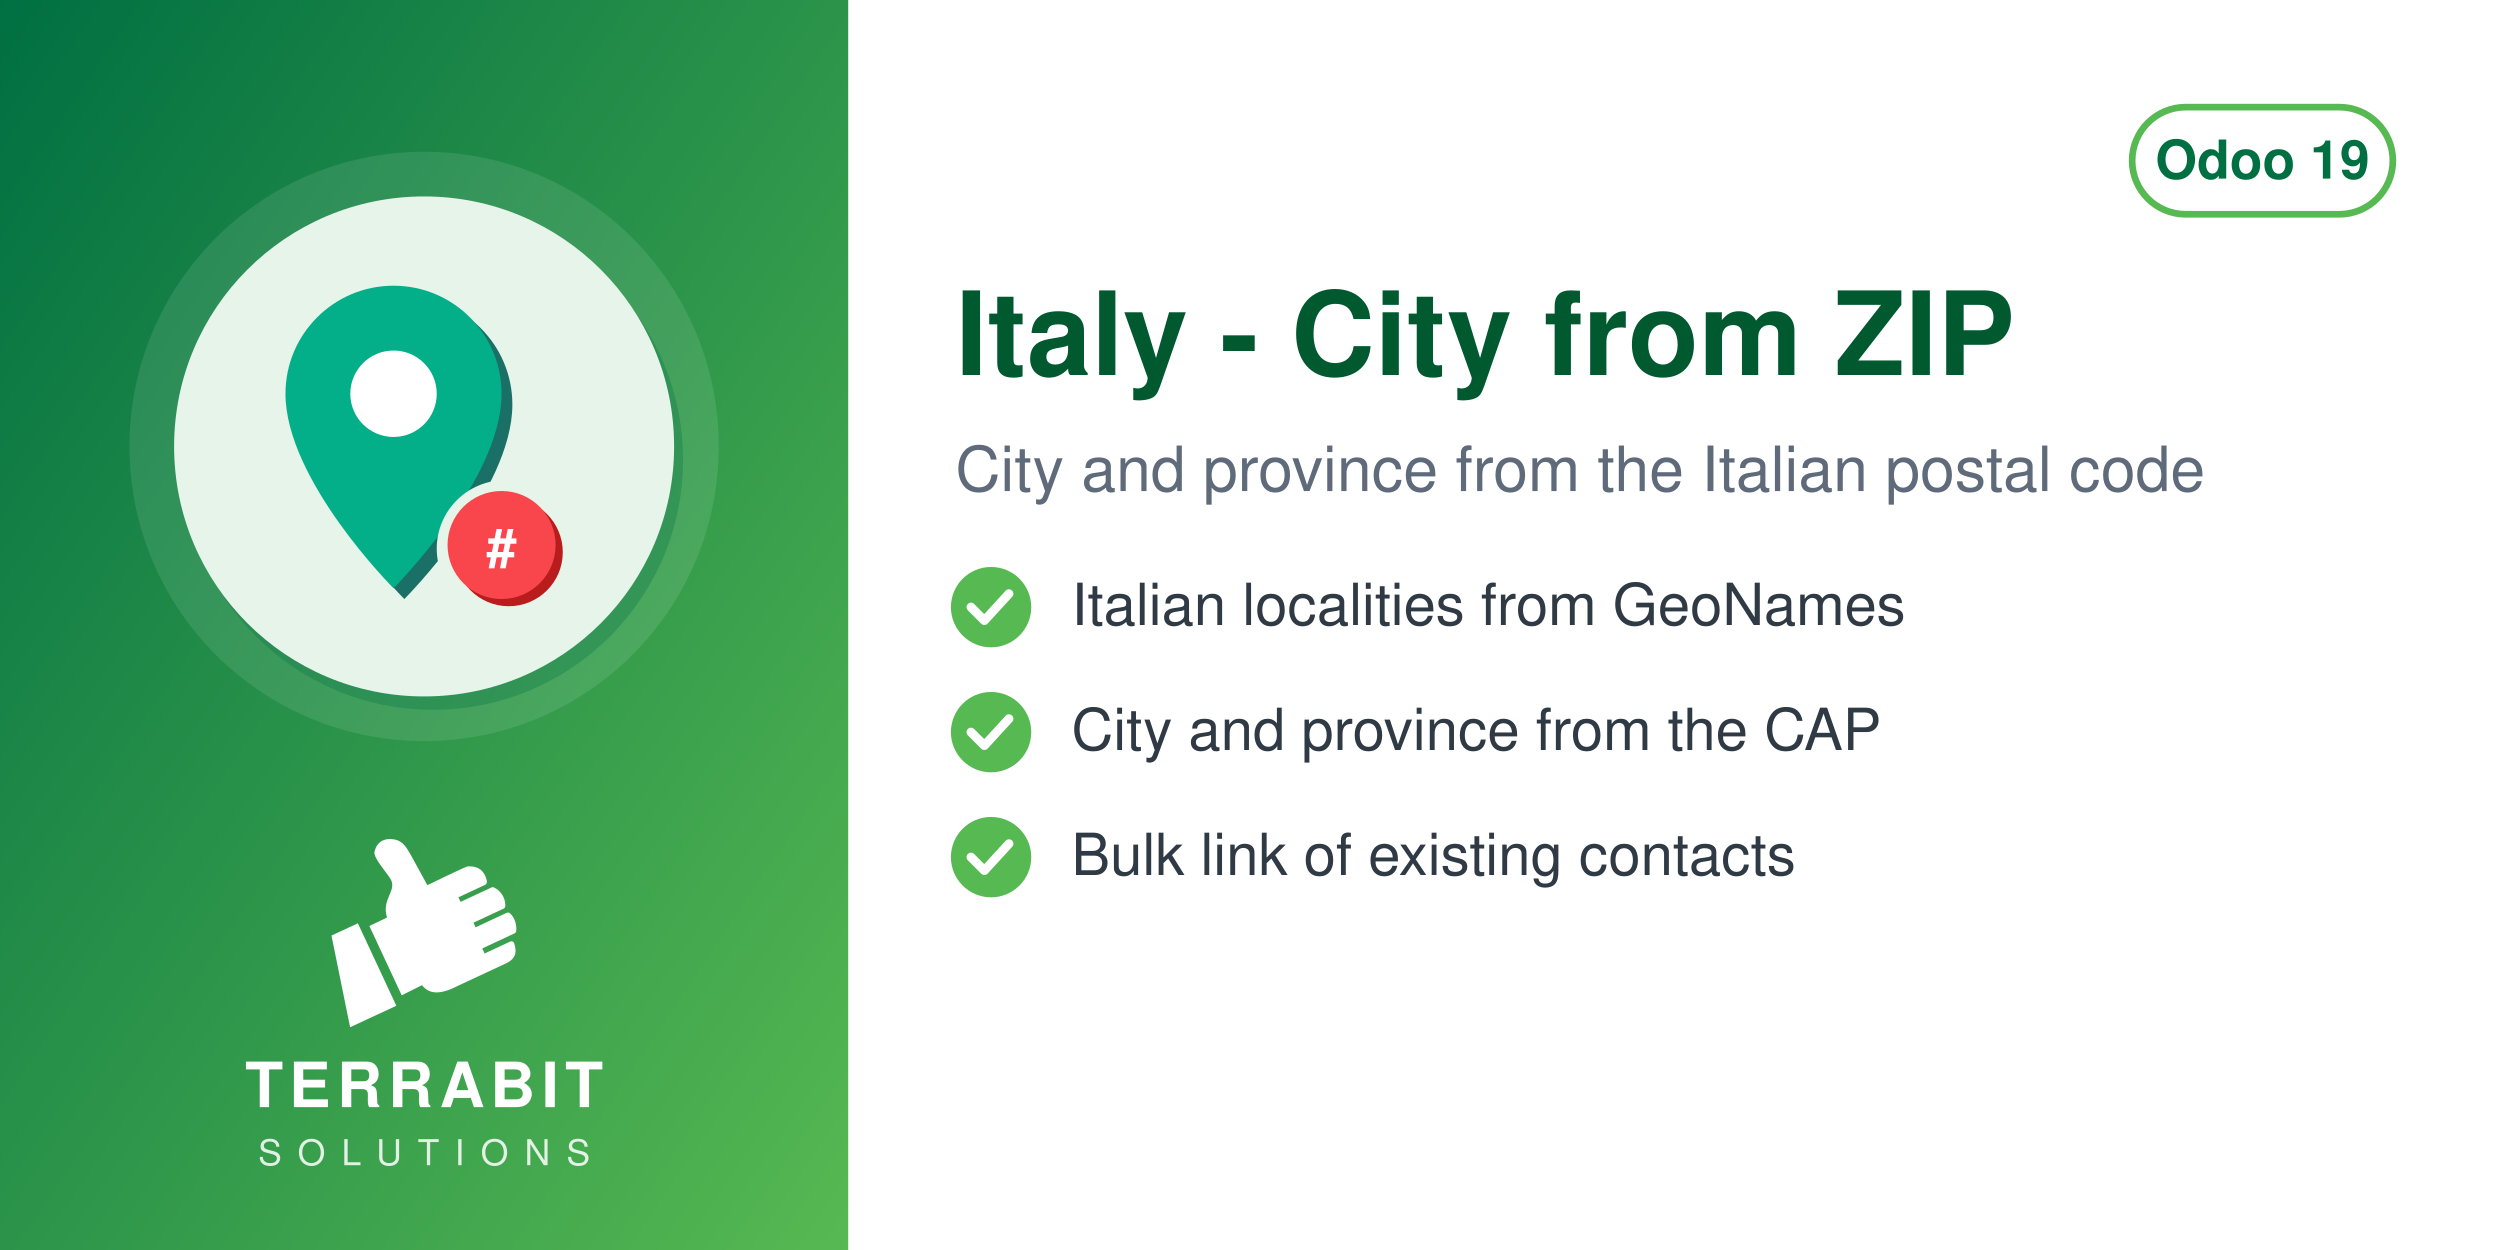
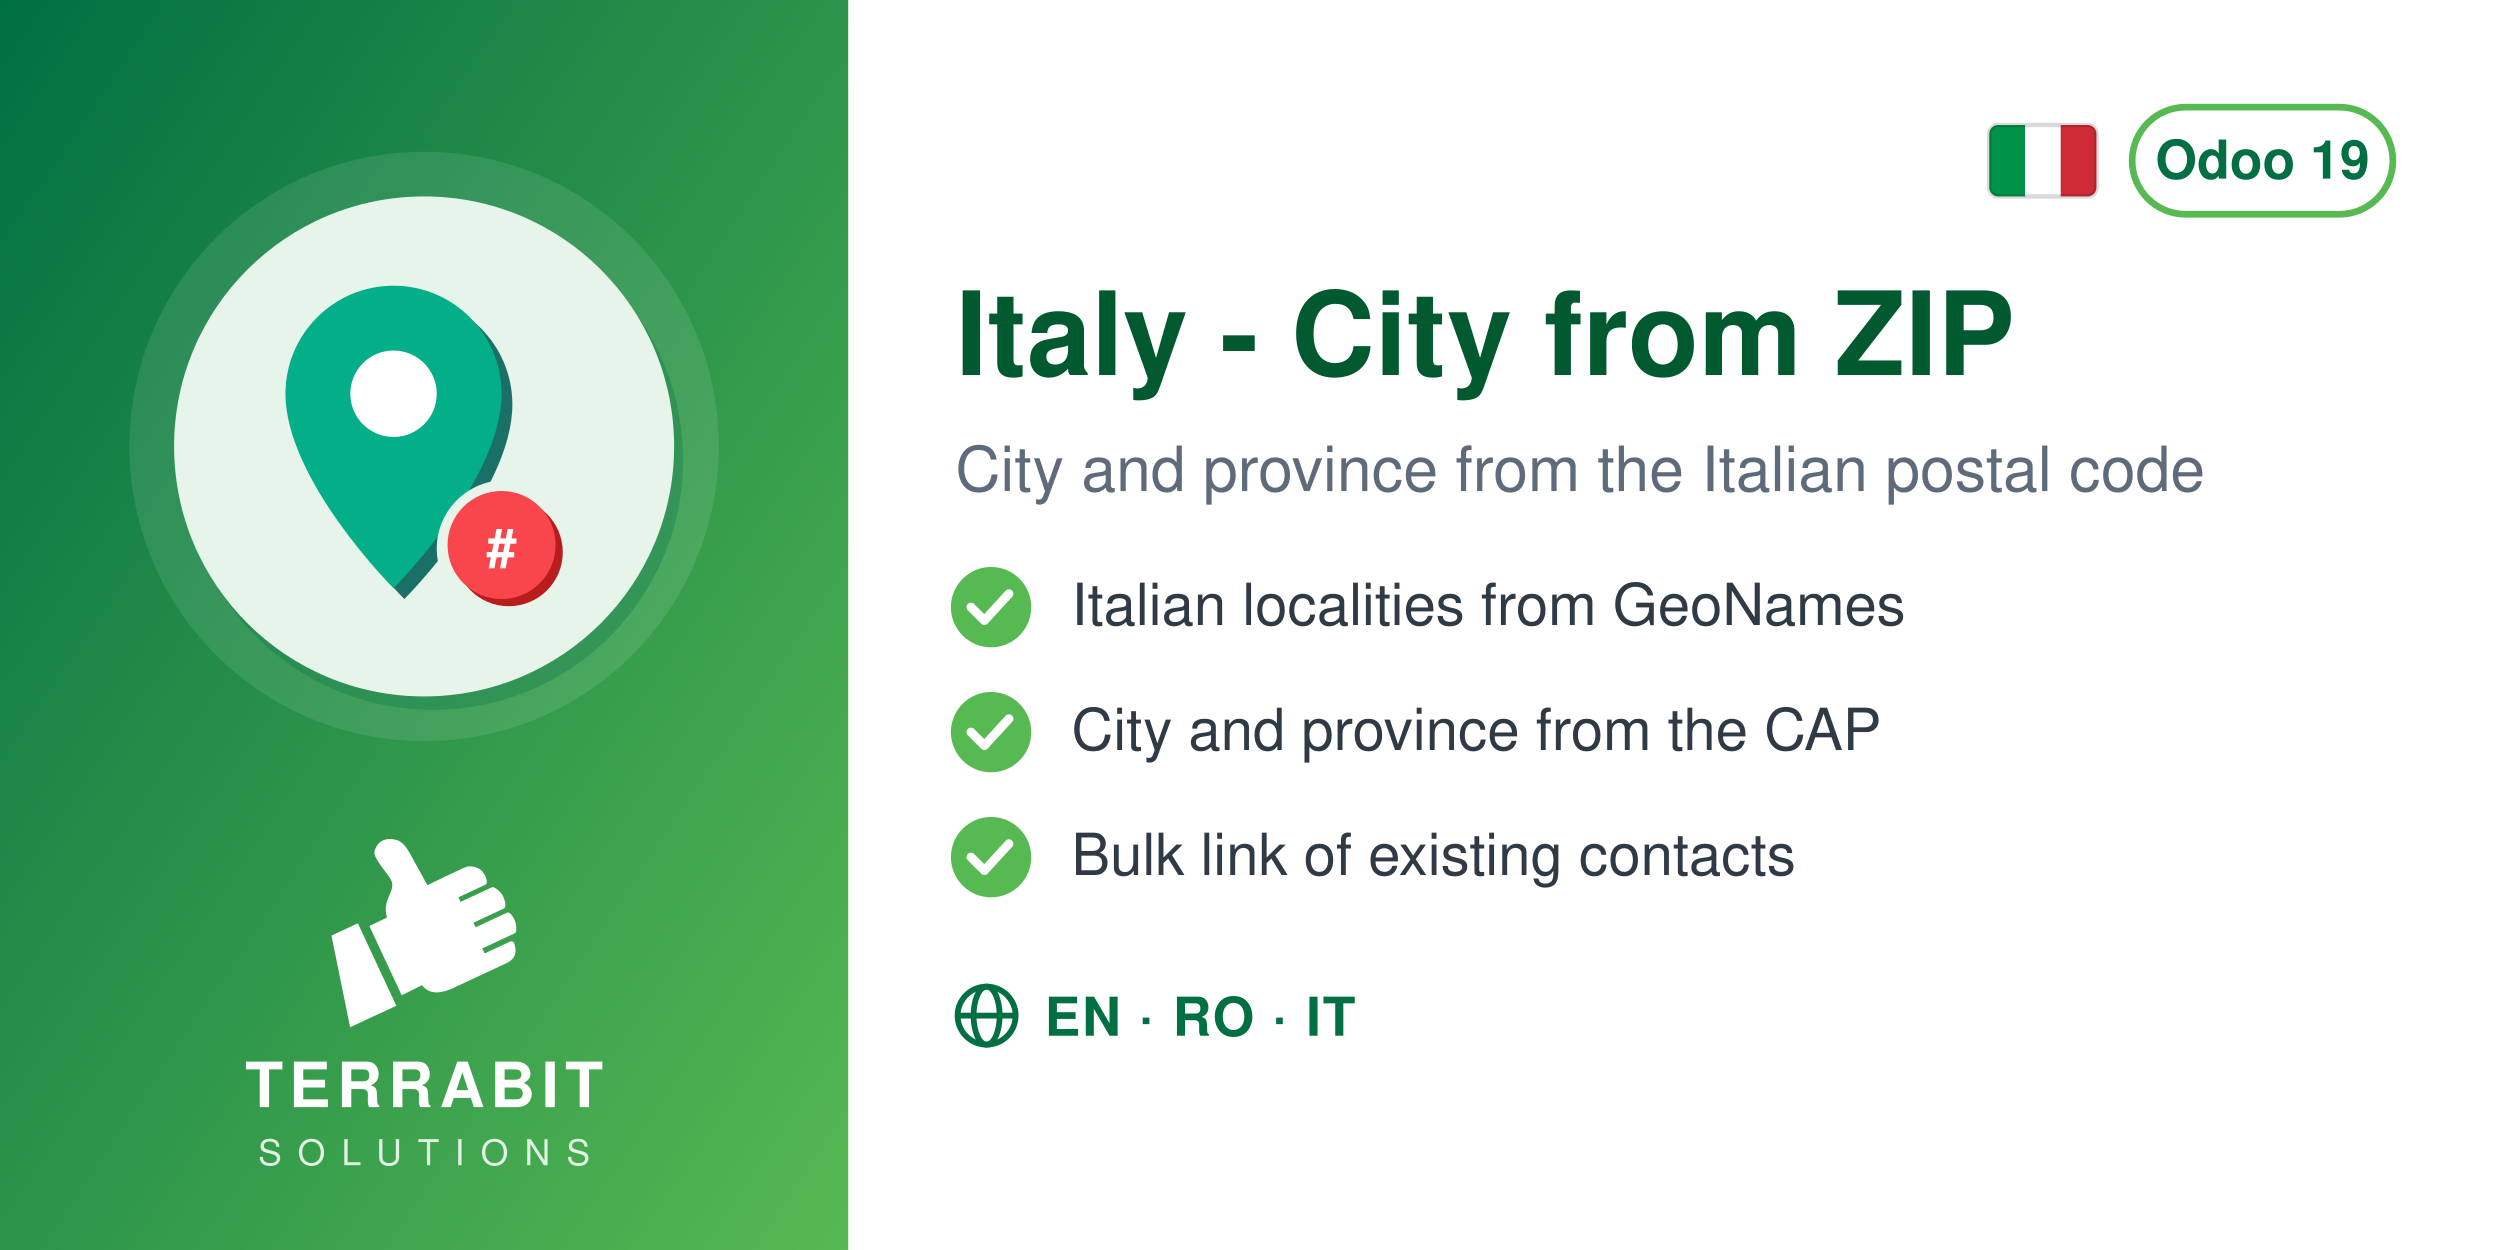
<svg xmlns="http://www.w3.org/2000/svg" width="560" height="280" viewBox="0 0 560 280">
  <defs>
    <linearGradient id="g" x1="0" y1="0" x2="1" y2="1">
      <stop offset="0" stop-color="#006F42" />
      <stop offset="1" stop-color="#57B952" />
    </linearGradient>
  </defs>
  <rect width="560" height="280" fill="#FFFFFF" />
  <rect width="190" height="280" fill="url(#g)" />
  <circle cx="95.0" cy="100" r="66" fill="white" opacity="0.10" />
  <circle cx="97.0" cy="103" r="56" fill="#006F42" opacity="0.30" />
  <circle cx="95.0" cy="100" r="56" fill="#E6F4EA" />
  <svg x="54.0" y="59.0" width="82" height="82" viewBox="0 0 100 100" preserveAspectRatio="xMidYMid meet">
    <g transform="translate(-3.61,2.16) scale(0.9838)">
      <defs>
        <mask id="mi-cut" maskUnits="userSpaceOnUse" x="-20" y="-20" width="140" height="140">
          <rect x="-20" y="-20" width="140" height="140" fill="#fff" />
          <circle cx="77" cy="77" r="19" fill="#000" />
        </mask>
      </defs>
      <g mask="url(#mi-cut)">
        <g transform="translate(3,3)" fill="#1A6F66">
          <path d="M46,4 a30,30 0 0 1 30,30 c0,24 -30,54 -30,54 c0,0 -30,-30 -30,-54 a30,30 0 0 1 30,-30z" />
        </g>
        <g fill="#03AF89">
          <path d="M46,4 a30,30 0 0 1 30,30 c0,24 -30,54 -30,54 c0,0 -30,-30 -30,-54 a30,30 0 0 1 30,-30z" />
        </g>
        <circle cx="46" cy="34" r="12" fill="#FFFFFF" />
      </g>
      <circle cx="78" cy="78" r="15" fill="#B91C1C" />
      <circle cx="76" cy="76" r="15" fill="#F9464C" />
      <text x="76" y="82" font-family="Helvetica, Arial, sans-serif" font-weight="bold" font-size="15" fill="#FFFFFF" text-anchor="middle">#</text>
    </g>
  </svg>
  <svg x="72.0" y="186" width="46" height="46" viewBox="4045 2535 3400 3400" preserveAspectRatio="xMidYMid meet">
    <path fill="#FFFFFF" d="M4648.32 4073.59l636.59 1365.17 -765.09 355.96 -308.63 -1517.87 437.13 -203.26zm725.61 1192.32l336.75 -167.88c105.65,140.85 282.69,170.72 576.82,18.8l819.92 -382.33c181.4,-90.13 164.26,-214.57 130.07,-328.43 -4.28,-14.25 -13.68,-24.81 -27.34,-30.7 -13.67,-5.89 -27.61,-5.11 -41.09,1.18l-422.32 196.93 -39.04 -83.72 538.07 -250.91c16.64,-7.76 24.7,-27.69 25.58,-46.04 6.48,-134.33 -44.36,-230.89 -105.84,-285.23 -15.2,-13.44 -35.71,-15.59 -54.12,-7l-513.92 239.64 -35.6 -76.34 506.31 -236.1c17.69,-8.25 22.52,-36.93 21.83,-56.45 -4.1,-117.31 -67.62,-232.74 -187.72,-290.66 -13.94,-6.72 -28.64,-6.36 -42.69,0.19l-511.21 238.38 -35.37 -75.86 448.98 -209.36c20.44,-9.53 25.81,-42.28 21.02,-64.32 -41.02,-189.07 -167.92,-247.8 -318.14,-237.87 -29.39,1.94 -589.86,273.16 -665.95,310.54l-281.84 -513.57c-59.06,-93.13 -112.7,-221.7 -276.47,-245.13 -211.24,-30.22 -291.56,94.38 -316.89,203.13 -25.32,108.75 223.84,365.99 276.05,473.69 85.52,184.27 -161.86,318.11 -68.41,617.99l-292.54 139.94 535.09 1147.51z" />
  </svg>
  <text x="95.0" y="248" text-anchor="middle" font-family="Helvetica,Arial,sans-serif" font-size="14" font-weight="800" letter-spacing="1.4" fill="white">TERRABIT</text>
  <text x="95.0" y="261" text-anchor="middle" font-family="Helvetica,Arial,sans-serif" font-size="8" font-weight="500" letter-spacing="3.6" fill="white" opacity="0.85">SOLUTIONS</text>
  <g>
    <rect x="477.6" y="24" width="58.4" height="24" rx="12" fill="none" stroke="#57B952" stroke-width="1.5" />
    <text x="506.8" y="40" text-anchor="middle" font-family="Helvetica,Arial,sans-serif" font-size="12" font-weight="700" fill="#006F42">Odoo 19</text>
  </g>
+   <g>
+     <clipPath id="flag-it">
+       <rect x="445.6" y="28.0" width="24" height="16" rx="2" />
+     </clipPath>
+     <g clip-path="url(#flag-it)">
+       <rect x="445.6" y="28.0" width="8.2" height="16" fill="#009246" />
+       <rect x="453.6" y="28.0" width="8.2" height="16" fill="#FFFFFF" />
+       <rect x="461.6" y="28.0" width="8.2" height="16" fill="#CE2B37" />
+     </g>
+     <rect x="445.6" y="28.0" width="24" height="16" rx="2" fill="none" stroke="#000000" stroke-opacity="0.15" stroke-width="1" />
+   </g>
  <text x="214" y="84" font-family="Helvetica,Arial,sans-serif" font-size="26" font-weight="700" fill="#00592F">Italy - City from ZIP</text>
  <text x="214" y="110" font-family="Helvetica,Arial,sans-serif" font-size="14" fill="#5F6B7A">City and province from the Italian postal code</text>
  <circle cx="222" cy="136" r="9" fill="#57B952" />
  <path d="M217.5 136 l3 3 l5.5 -6" fill="none" stroke="white" stroke-width="2" stroke-linecap="round" stroke-linejoin="round" />
  <text x="240" y="140" font-family="Helvetica,Arial,sans-serif" font-size="13" fill="#2F3A45">Italian localities from GeoNames</text>
  <circle cx="222" cy="164" r="9" fill="#57B952" />
  <path d="M217.5 164 l3 3 l5.5 -6" fill="none" stroke="white" stroke-width="2" stroke-linecap="round" stroke-linejoin="round" />
  <text x="240" y="168" font-family="Helvetica,Arial,sans-serif" font-size="13" fill="#2F3A45">City and province from the CAP</text>
  <circle cx="222" cy="192" r="9" fill="#57B952" />
  <path d="M217.5 192 l3 3 l5.5 -6" fill="none" stroke="white" stroke-width="2" stroke-linecap="round" stroke-linejoin="round" />
  <text x="240" y="196" font-family="Helvetica,Arial,sans-serif" font-size="13" fill="#2F3A45">Bulk link of existing contacts</text>
+   <g fill="none" stroke="#006F42" stroke-width="1.3">
+     <circle cx="221" cy="227.5" r="6.5" />
+     <ellipse cx="221" cy="227.5" rx="2.925" ry="6.5" />
+     <line x1="214.5" y1="227.5" x2="227.5" y2="227.5" />
+   </g>
+   <text x="234" y="232" font-family="Helvetica,Arial,sans-serif" font-size="12" font-weight="700" letter-spacing="0.4" fill="#006F42">EN · RO · IT</text>
</svg>
